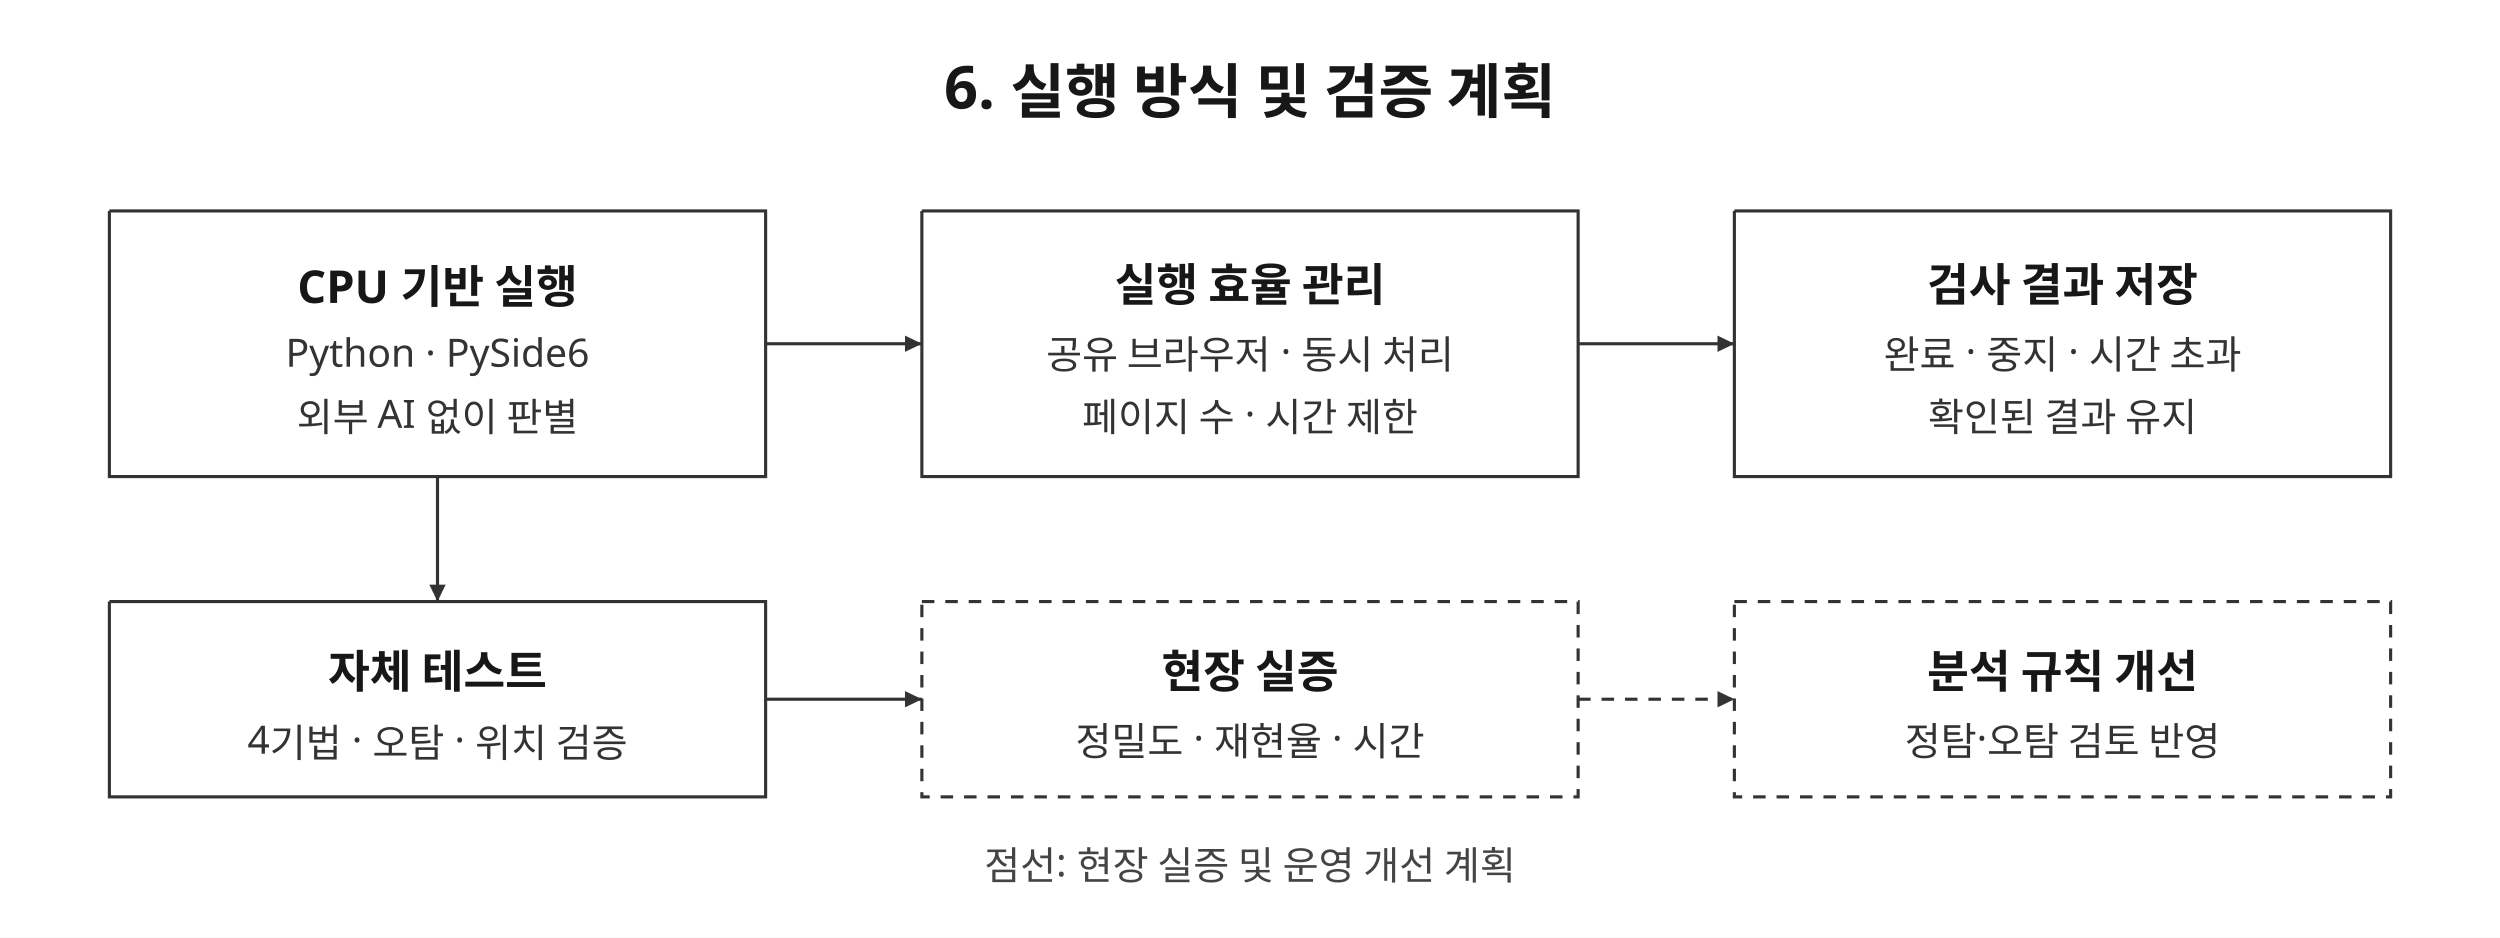
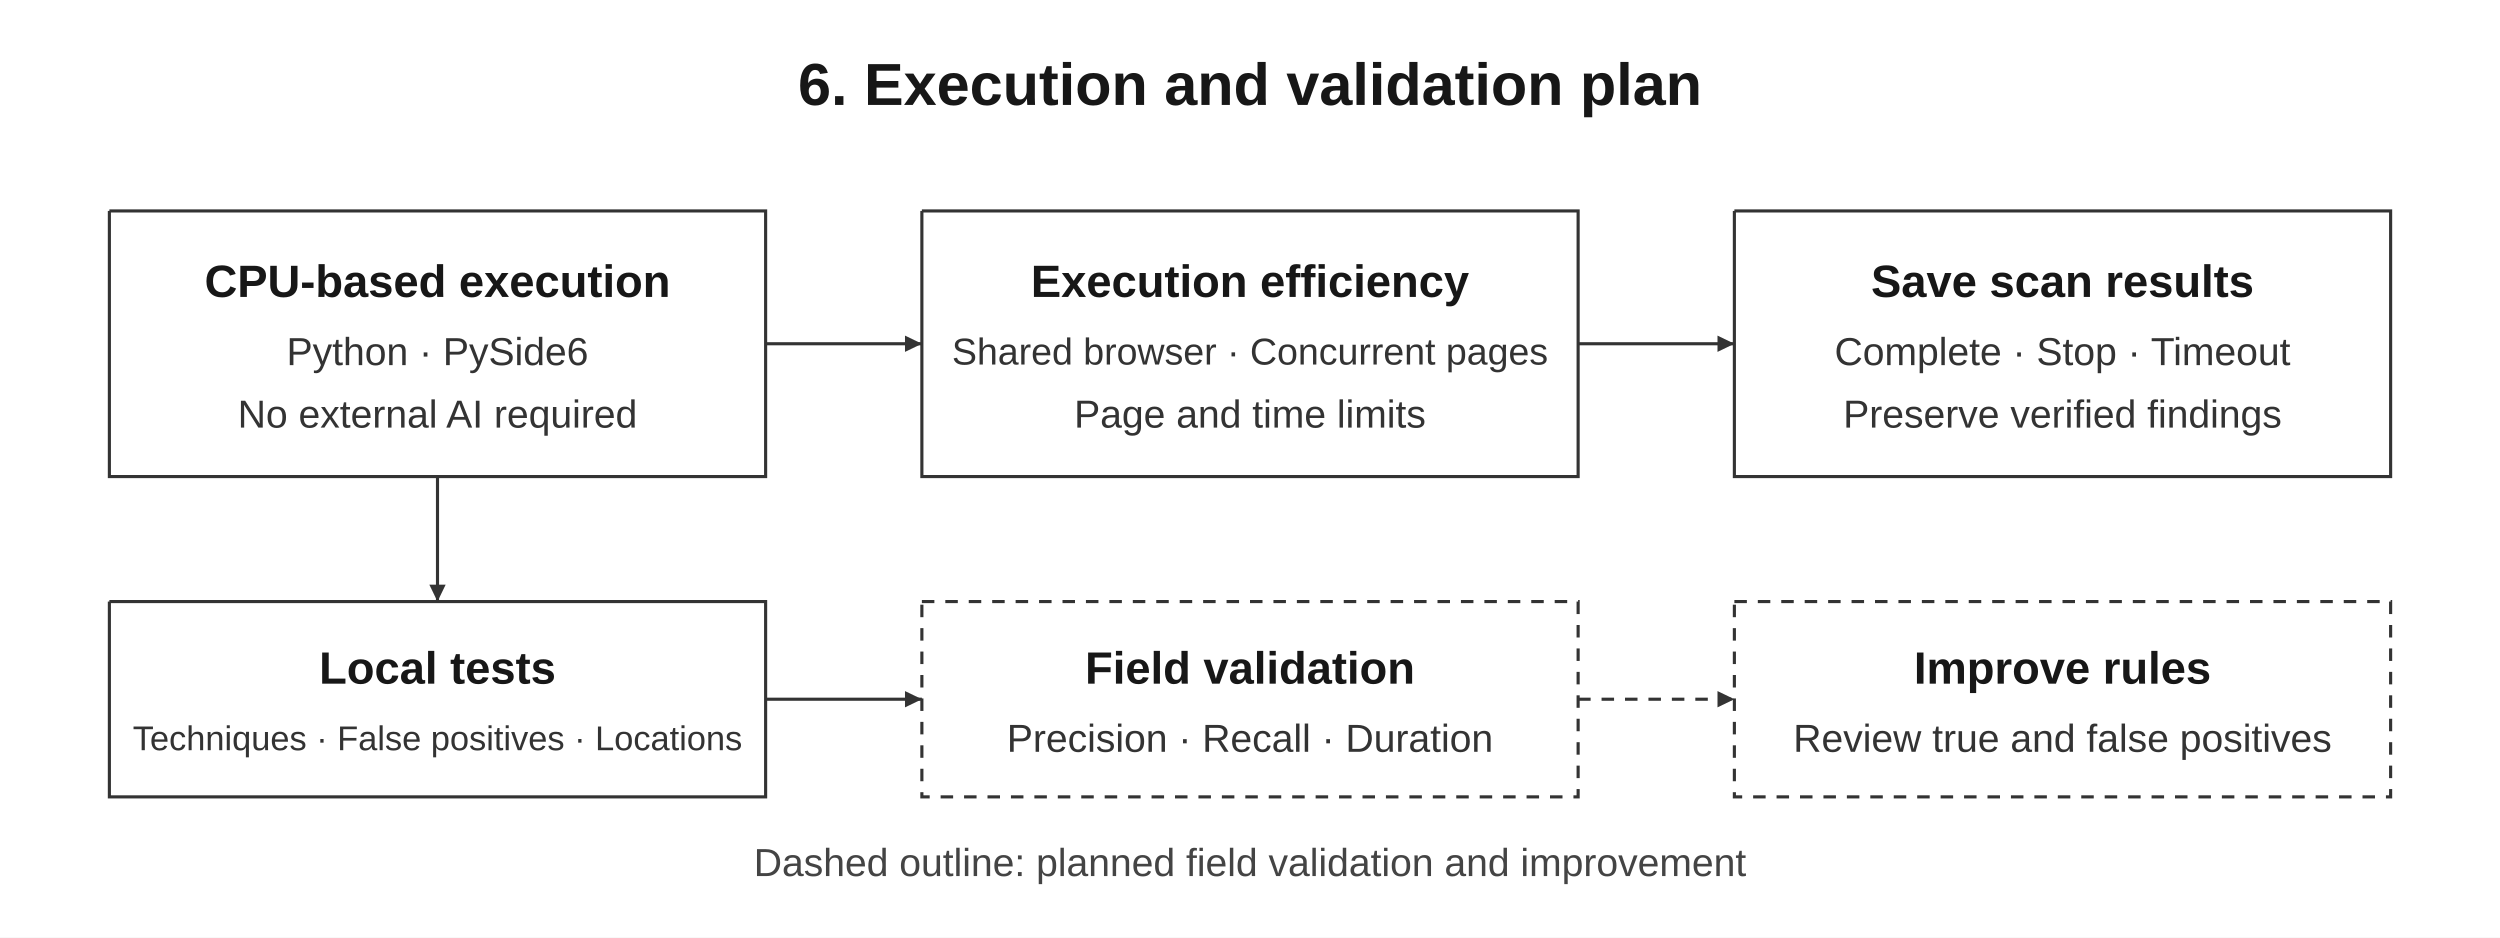
<svg xmlns="http://www.w3.org/2000/svg" width="1600" height="600" viewBox="0 0 1600 600">
  <rect width="100%" height="100%" fill="white" />
-   <text x="800.0" y="54" text-anchor="middle" dominant-baseline="central" font-family="Malgun Gothic, Noto Sans KR, sans-serif" font-size="38" font-weight="700" fill="#171717">6. 실행 방식 및 검증 계획</text>
+   <text x="800.0" y="54" text-anchor="middle" dominant-baseline="central" font-family="Arial, Helvetica, sans-serif" font-size="38" font-weight="700" fill="#171717">6. Execution and validation plan</text>
  <polyline points="70,135 490,135 490,305 70,305 70,135" fill="none" stroke="#333333" stroke-width="2" />
-   <text x="280.0" y="180.0" text-anchor="middle" dominant-baseline="central" font-family="Malgun Gothic, Noto Sans KR, sans-serif" font-size="29" font-weight="700" fill="#171717">CPU 기반 실행</text>
-   <text x="280.0" y="225.0" text-anchor="middle" dominant-baseline="central" font-family="Malgun Gothic, Noto Sans KR, sans-serif" font-size="25" font-weight="400" fill="#333333">Python · PySide6</text>
-   <text x="280.0" y="265.0" text-anchor="middle" dominant-baseline="central" font-family="Malgun Gothic, Noto Sans KR, sans-serif" font-size="25" font-weight="400" fill="#333333">외부 AI 없이 판별</text>
+   <text x="280.0" y="180.0" text-anchor="middle" dominant-baseline="central" font-family="Arial, Helvetica, sans-serif" font-size="29" font-weight="700" fill="#171717">CPU-based execution</text>
+   <text x="280.0" y="225.0" text-anchor="middle" dominant-baseline="central" font-family="Arial, Helvetica, sans-serif" font-size="25" font-weight="400" fill="#333333">Python · PySide6</text>
+   <text x="280.0" y="265.0" text-anchor="middle" dominant-baseline="central" font-family="Arial, Helvetica, sans-serif" font-size="25" font-weight="400" fill="#333333">No external AI required</text>
  <polyline points="590,135 1010,135 1010,305 590,305 590,135" fill="none" stroke="#333333" stroke-width="2" />
-   <text x="800.0" y="180.0" text-anchor="middle" dominant-baseline="central" font-family="Malgun Gothic, Noto Sans KR, sans-serif" font-size="29" font-weight="700" fill="#171717">실행 효율 관리</text>
-   <text x="800.0" y="225.0" text-anchor="middle" dominant-baseline="central" font-family="Malgun Gothic, Noto Sans KR, sans-serif" font-size="25" font-weight="400" fill="#333333">공유 브라우저 · 동시 처리</text>
-   <text x="800.0" y="265.0" text-anchor="middle" dominant-baseline="central" font-family="Malgun Gothic, Noto Sans KR, sans-serif" font-size="25" font-weight="400" fill="#333333">페이지 수 · 시간 제한</text>
+   <text x="800.0" y="180.0" text-anchor="middle" dominant-baseline="central" font-family="Arial, Helvetica, sans-serif" font-size="29" font-weight="700" fill="#171717">Execution efficiency</text>
+   <text x="800.0" y="225.0" text-anchor="middle" dominant-baseline="central" font-family="Arial, Helvetica, sans-serif" font-size="24" font-weight="400" fill="#333333">Shared browser · Concurrent pages</text>
+   <text x="800.0" y="265.0" text-anchor="middle" dominant-baseline="central" font-family="Arial, Helvetica, sans-serif" font-size="25" font-weight="400" fill="#333333">Page and time limits</text>
  <polyline points="1110,135 1530,135 1530,305 1110,305 1110,135" fill="none" stroke="#333333" stroke-width="2" />
-   <text x="1320.0" y="180.0" text-anchor="middle" dominant-baseline="central" font-family="Malgun Gothic, Noto Sans KR, sans-serif" font-size="29" font-weight="700" fill="#171717">검사 결과 저장</text>
-   <text x="1320.0" y="225.0" text-anchor="middle" dominant-baseline="central" font-family="Malgun Gothic, Noto Sans KR, sans-serif" font-size="25" font-weight="400" fill="#333333">완료 · 중지 · 시간 초과</text>
-   <text x="1320.0" y="265.0" text-anchor="middle" dominant-baseline="central" font-family="Malgun Gothic, Noto Sans KR, sans-serif" font-size="25" font-weight="400" fill="#333333">확인된 결과 유지</text>
+   <text x="1320.0" y="180.0" text-anchor="middle" dominant-baseline="central" font-family="Arial, Helvetica, sans-serif" font-size="29" font-weight="700" fill="#171717">Save scan results</text>
+   <text x="1320.0" y="225.0" text-anchor="middle" dominant-baseline="central" font-family="Arial, Helvetica, sans-serif" font-size="25" font-weight="400" fill="#333333">Complete · Stop · Timeout</text>
+   <text x="1320.0" y="265.0" text-anchor="middle" dominant-baseline="central" font-family="Arial, Helvetica, sans-serif" font-size="25" font-weight="400" fill="#333333">Preserve verified findings</text>
  <polyline points="70,385 490,385 490,510 70,510 70,385" fill="none" stroke="#333333" stroke-width="2" />
-   <text x="280.0" y="427.5" text-anchor="middle" dominant-baseline="central" font-family="Malgun Gothic, Noto Sans KR, sans-serif" font-size="29" font-weight="700" fill="#171717">자체 테스트</text>
-   <text x="280.0" y="472.5" text-anchor="middle" dominant-baseline="central" font-family="Malgun Gothic, Noto Sans KR, sans-serif" font-size="25" font-weight="400" fill="#333333">4기법 · 오탐 · 위치 검증</text>
+   <text x="280.0" y="427.5" text-anchor="middle" dominant-baseline="central" font-family="Arial, Helvetica, sans-serif" font-size="29" font-weight="700" fill="#171717">Local tests</text>
+   <text x="280.0" y="472.5" text-anchor="middle" dominant-baseline="central" font-family="Arial, Helvetica, sans-serif" font-size="22" font-weight="400" fill="#333333">Techniques · False positives · Locations</text>
  <polyline points="590,385 1010,385 1010,510 590,510 590,385" fill="none" stroke="#333333" stroke-width="2" stroke-dasharray="8 7" />
-   <text x="800.0" y="427.5" text-anchor="middle" dominant-baseline="central" font-family="Malgun Gothic, Noto Sans KR, sans-serif" font-size="29" font-weight="700" fill="#171717">현장 실증</text>
-   <text x="800.0" y="472.5" text-anchor="middle" dominant-baseline="central" font-family="Malgun Gothic, Noto Sans KR, sans-serif" font-size="25" font-weight="400" fill="#333333">정밀도 · 재현율 · 시간</text>
+   <text x="800.0" y="427.5" text-anchor="middle" dominant-baseline="central" font-family="Arial, Helvetica, sans-serif" font-size="29" font-weight="700" fill="#171717">Field validation</text>
+   <text x="800.0" y="472.5" text-anchor="middle" dominant-baseline="central" font-family="Arial, Helvetica, sans-serif" font-size="25" font-weight="400" fill="#333333">Precision · Recall · Duration</text>
  <polyline points="1110,385 1530,385 1530,510 1110,510 1110,385" fill="none" stroke="#333333" stroke-width="2" stroke-dasharray="8 7" />
-   <text x="1320.0" y="427.5" text-anchor="middle" dominant-baseline="central" font-family="Malgun Gothic, Noto Sans KR, sans-serif" font-size="29" font-weight="700" fill="#171717">분석 규칙 개선</text>
-   <text x="1320.0" y="472.5" text-anchor="middle" dominant-baseline="central" font-family="Malgun Gothic, Noto Sans KR, sans-serif" font-size="25" font-weight="400" fill="#333333">정탐·오탐 검토 반영</text>
+   <text x="1320.0" y="427.5" text-anchor="middle" dominant-baseline="central" font-family="Arial, Helvetica, sans-serif" font-size="29" font-weight="700" fill="#171717">Improve rules</text>
+   <text x="1320.0" y="472.5" text-anchor="middle" dominant-baseline="central" font-family="Arial, Helvetica, sans-serif" font-size="25" font-weight="400" fill="#333333">Review true and false positives</text>
  <polyline points="490,220 590,220" fill="none" stroke="#333333" stroke-width="2" />
  <polygon points="590,220 579.195,225.22 579.195,214.78" fill="#333333" />
  <polyline points="490,447.5 590,447.5" fill="none" stroke="#333333" stroke-width="2" />
  <polygon points="590,447.5 579.195,452.72 579.195,442.28" fill="#333333" />
  <polyline points="1010,220 1110,220" fill="none" stroke="#333333" stroke-width="2" />
  <polygon points="1110,220 1099.195,225.22 1099.195,214.78" fill="#333333" />
  <polyline points="1010,447.5 1110,447.5" fill="none" stroke="#333333" stroke-width="2" stroke-dasharray="8 7" />
  <polygon points="1110,447.5 1099.195,452.72 1099.195,442.28" fill="#333333" />
  <polyline points="280,305 280,385" fill="none" stroke="#333333" stroke-width="2" />
  <polygon points="280,385 274.78,374.195 285.22,374.195" fill="#333333" />
-   <text x="800.0" y="552" text-anchor="middle" dominant-baseline="central" font-family="Malgun Gothic, Noto Sans KR, sans-serif" font-size="25" font-weight="400" fill="#444444">점선: 현장 실증 및 운영 개선 계획</text>
+   <text x="800.0" y="552" text-anchor="middle" dominant-baseline="central" font-family="Arial, Helvetica, sans-serif" font-size="25" font-weight="400" fill="#444444">Dashed outline: planned field validation and improvement</text>
</svg>
